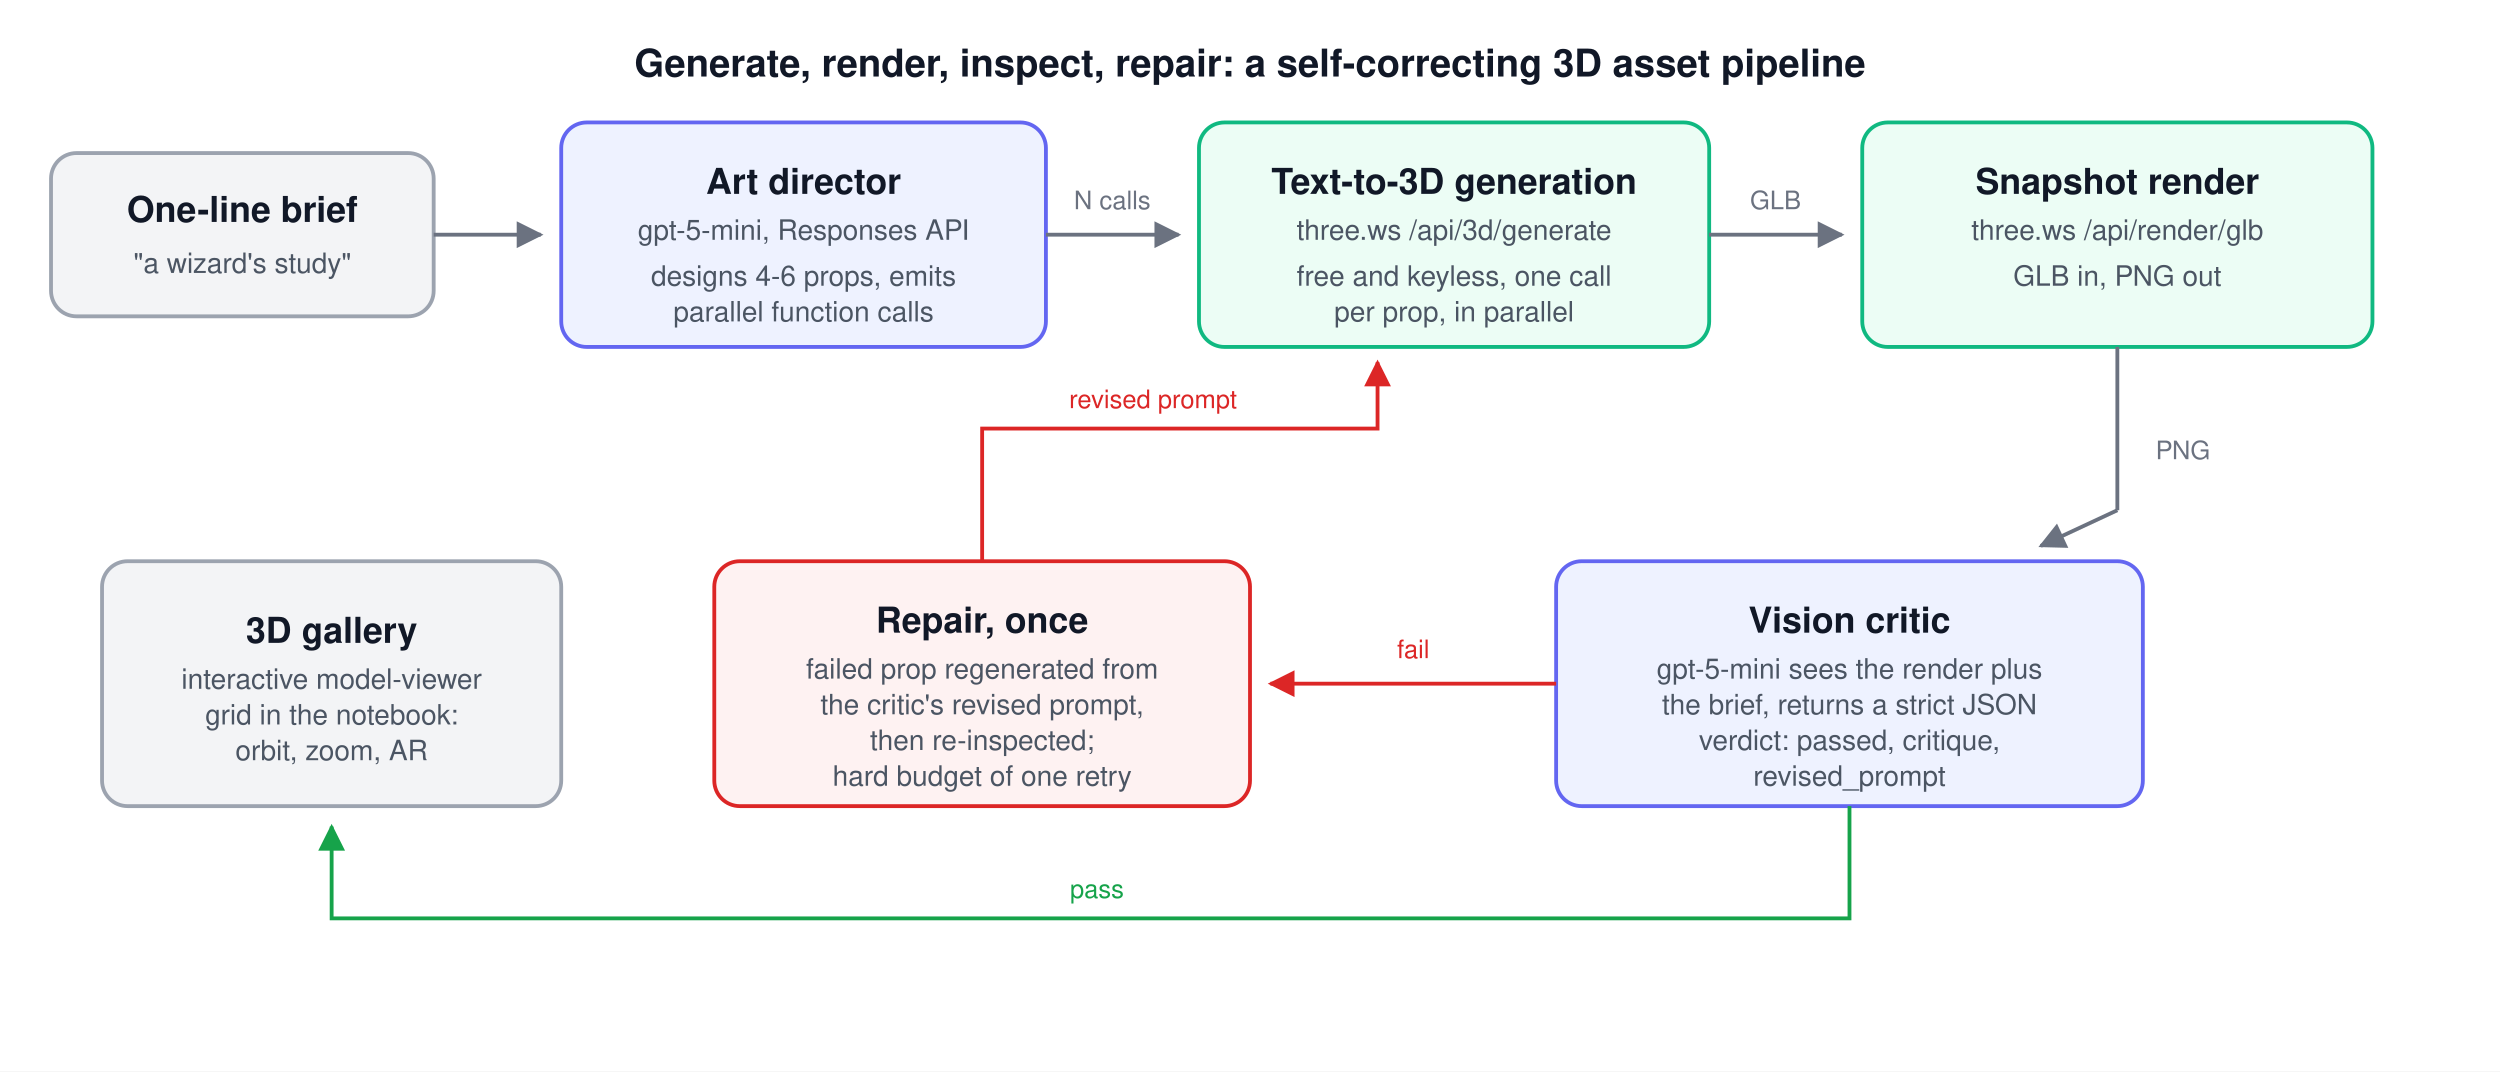
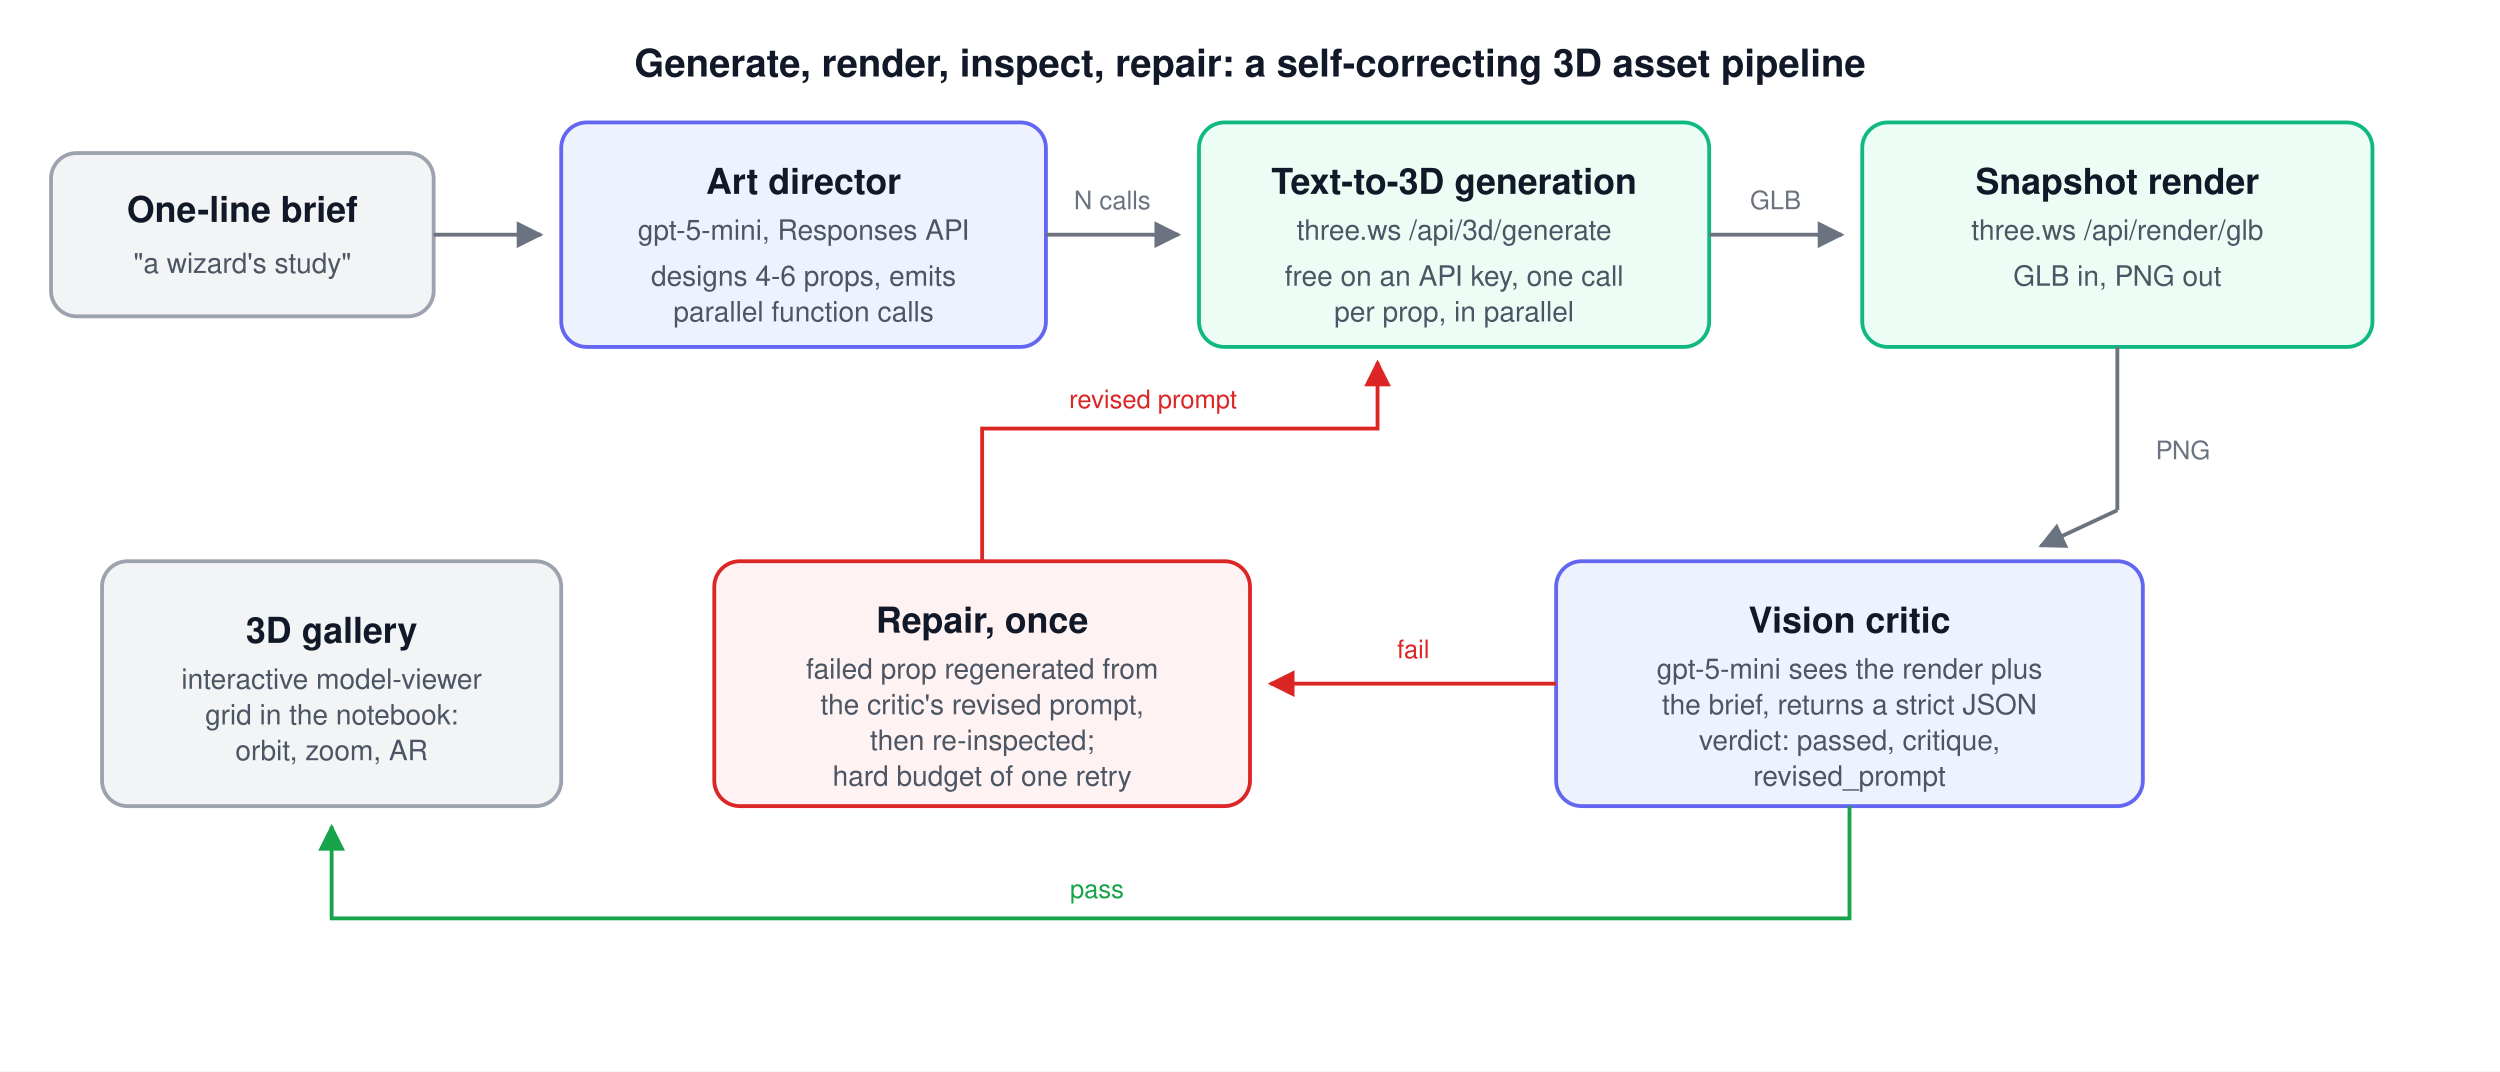
<svg xmlns="http://www.w3.org/2000/svg" viewBox="0 0 980 420" font-family="Helvetica, Arial, sans-serif">
  <defs>
    <marker id="arrow" viewBox="0 0 10 10" refX="9" refY="5" markerWidth="7" markerHeight="7" orient="auto-start-reverse">
      <path d="M 0 0 L 10 5 L 0 10 z" fill="#6b7280" />
    </marker>
    <marker id="arrowFail" viewBox="0 0 10 10" refX="9" refY="5" markerWidth="7" markerHeight="7" orient="auto-start-reverse">
      <path d="M 0 0 L 10 5 L 0 10 z" fill="#dc2626" />
    </marker>
    <marker id="arrowPass" viewBox="0 0 10 10" refX="9" refY="5" markerWidth="7" markerHeight="7" orient="auto-start-reverse">
      <path d="M 0 0 L 10 5 L 0 10 z" fill="#16a34a" />
    </marker>
  </defs>
  <rect width="980" height="420" fill="#ffffff" />
  <rect x="20" y="60" width="150" height="64" rx="10" fill="#f3f4f6" stroke="#9ca3af" stroke-width="1.5" />
  <text x="95" y="87" text-anchor="middle" font-size="14" font-weight="bold" fill="#111827">One-line brief</text>
  <text x="95" y="107" text-anchor="middle" font-size="11" fill="#4b5563">"a wizard's study"</text>
  <rect x="220" y="48" width="190" height="88" rx="10" fill="#eef2ff" stroke="#6366f1" stroke-width="1.5" />
  <text x="315" y="76" text-anchor="middle" font-size="14" font-weight="bold" fill="#111827">Art director</text>
  <text x="315" y="94" text-anchor="middle" font-size="11" fill="#4b5563">gpt-5-mini, Responses API</text>
  <text x="315" y="112" text-anchor="middle" font-size="11" fill="#4b5563">designs 4-6 props, emits</text>
  <text x="315" y="126" text-anchor="middle" font-size="11" fill="#4b5563">parallel function calls</text>
  <rect x="470" y="48" width="200" height="88" rx="10" fill="#ecfdf5" stroke="#10b981" stroke-width="1.5" />
  <text x="570" y="76" text-anchor="middle" font-size="14" font-weight="bold" fill="#111827">Text-to-3D generation</text>
  <text x="570" y="94" text-anchor="middle" font-size="11" fill="#4b5563">three.ws /api/3d/generate</text>
-   <text x="570" y="112" text-anchor="middle" font-size="11" fill="#4b5563">free and keyless, one call</text>
+   <text x="570" y="112" text-anchor="middle" font-size="11" fill="#4b5563">free on an API key, one call</text>
  <text x="570" y="126" text-anchor="middle" font-size="11" fill="#4b5563">per prop, in parallel</text>
  <rect x="730" y="48" width="200" height="88" rx="10" fill="#ecfdf5" stroke="#10b981" stroke-width="1.5" />
  <text x="830" y="76" text-anchor="middle" font-size="14" font-weight="bold" fill="#111827">Snapshot render</text>
  <text x="830" y="94" text-anchor="middle" font-size="11" fill="#4b5563">three.ws /api/render/glb</text>
  <text x="830" y="112" text-anchor="middle" font-size="11" fill="#4b5563">GLB in, PNG out</text>
  <rect x="610" y="220" width="230" height="96" rx="10" fill="#eef2ff" stroke="#6366f1" stroke-width="1.5" />
  <text x="725" y="248" text-anchor="middle" font-size="14" font-weight="bold" fill="#111827">Vision critic</text>
  <text x="725" y="266" text-anchor="middle" font-size="11" fill="#4b5563">gpt-5-mini sees the render plus</text>
  <text x="725" y="280" text-anchor="middle" font-size="11" fill="#4b5563">the brief, returns a strict JSON</text>
  <text x="725" y="294" text-anchor="middle" font-size="11" fill="#4b5563">verdict: passed, critique,</text>
  <text x="725" y="308" text-anchor="middle" font-size="11" fill="#4b5563">revised_prompt</text>
  <rect x="280" y="220" width="210" height="96" rx="10" fill="#fef2f2" stroke="#dc2626" stroke-width="1.5" />
  <text x="385" y="248" text-anchor="middle" font-size="14" font-weight="bold" fill="#111827">Repair, once</text>
  <text x="385" y="266" text-anchor="middle" font-size="11" fill="#4b5563">failed prop regenerated from</text>
  <text x="385" y="280" text-anchor="middle" font-size="11" fill="#4b5563">the critic's revised prompt,</text>
  <text x="385" y="294" text-anchor="middle" font-size="11" fill="#4b5563">then re-inspected;</text>
  <text x="385" y="308" text-anchor="middle" font-size="11" fill="#4b5563">hard budget of one retry</text>
  <rect x="40" y="220" width="180" height="96" rx="10" fill="#f3f4f6" stroke="#9ca3af" stroke-width="1.5" />
  <text x="130" y="252" text-anchor="middle" font-size="14" font-weight="bold" fill="#111827">3D gallery</text>
  <text x="130" y="270" text-anchor="middle" font-size="11" fill="#4b5563">interactive model-viewer</text>
  <text x="130" y="284" text-anchor="middle" font-size="11" fill="#4b5563">grid in the notebook:</text>
  <text x="130" y="298" text-anchor="middle" font-size="11" fill="#4b5563">orbit, zoom, AR</text>
  <line x1="170" y1="92" x2="212" y2="92" stroke="#6b7280" stroke-width="1.5" marker-end="url(#arrow)" />
  <line x1="410" y1="92" x2="462" y2="92" stroke="#6b7280" stroke-width="1.5" marker-end="url(#arrow)" />
  <text x="436" y="82" text-anchor="middle" font-size="10" fill="#6b7280">N calls</text>
  <line x1="670" y1="92" x2="722" y2="92" stroke="#6b7280" stroke-width="1.5" marker-end="url(#arrow)" />
  <text x="696" y="82" text-anchor="middle" font-size="10" fill="#6b7280">GLB</text>
  <line x1="830" y1="136" x2="830" y2="200" stroke="#6b7280" stroke-width="1.5" />
  <line x1="830" y1="200" x2="800" y2="214" stroke="#6b7280" stroke-width="1.5" marker-end="url(#arrow)" />
  <text x="845" y="180" font-size="10" fill="#6b7280">PNG</text>
  <line x1="610" y1="268" x2="498" y2="268" stroke="#dc2626" stroke-width="1.5" marker-end="url(#arrowFail)" />
  <text x="554" y="258" text-anchor="middle" font-size="10" fill="#dc2626">fail</text>
  <path d="M 385 220 L 385 168 L 540 168 L 540 142" fill="none" stroke="#dc2626" stroke-width="1.5" marker-end="url(#arrowFail)" />
  <text x="452" y="160" text-anchor="middle" font-size="10" fill="#dc2626">revised prompt</text>
  <path d="M 725 316 L 725 360 L 130 360 L 130 324" fill="none" stroke="#16a34a" stroke-width="1.5" marker-end="url(#arrowPass)" />
  <text x="430" y="352" text-anchor="middle" font-size="10" fill="#16a34a">pass</text>
  <text x="490" y="30" text-anchor="middle" font-size="15" font-weight="bold" fill="#111827">Generate, render, inspect, repair: a self-correcting 3D asset pipeline</text>
</svg>
